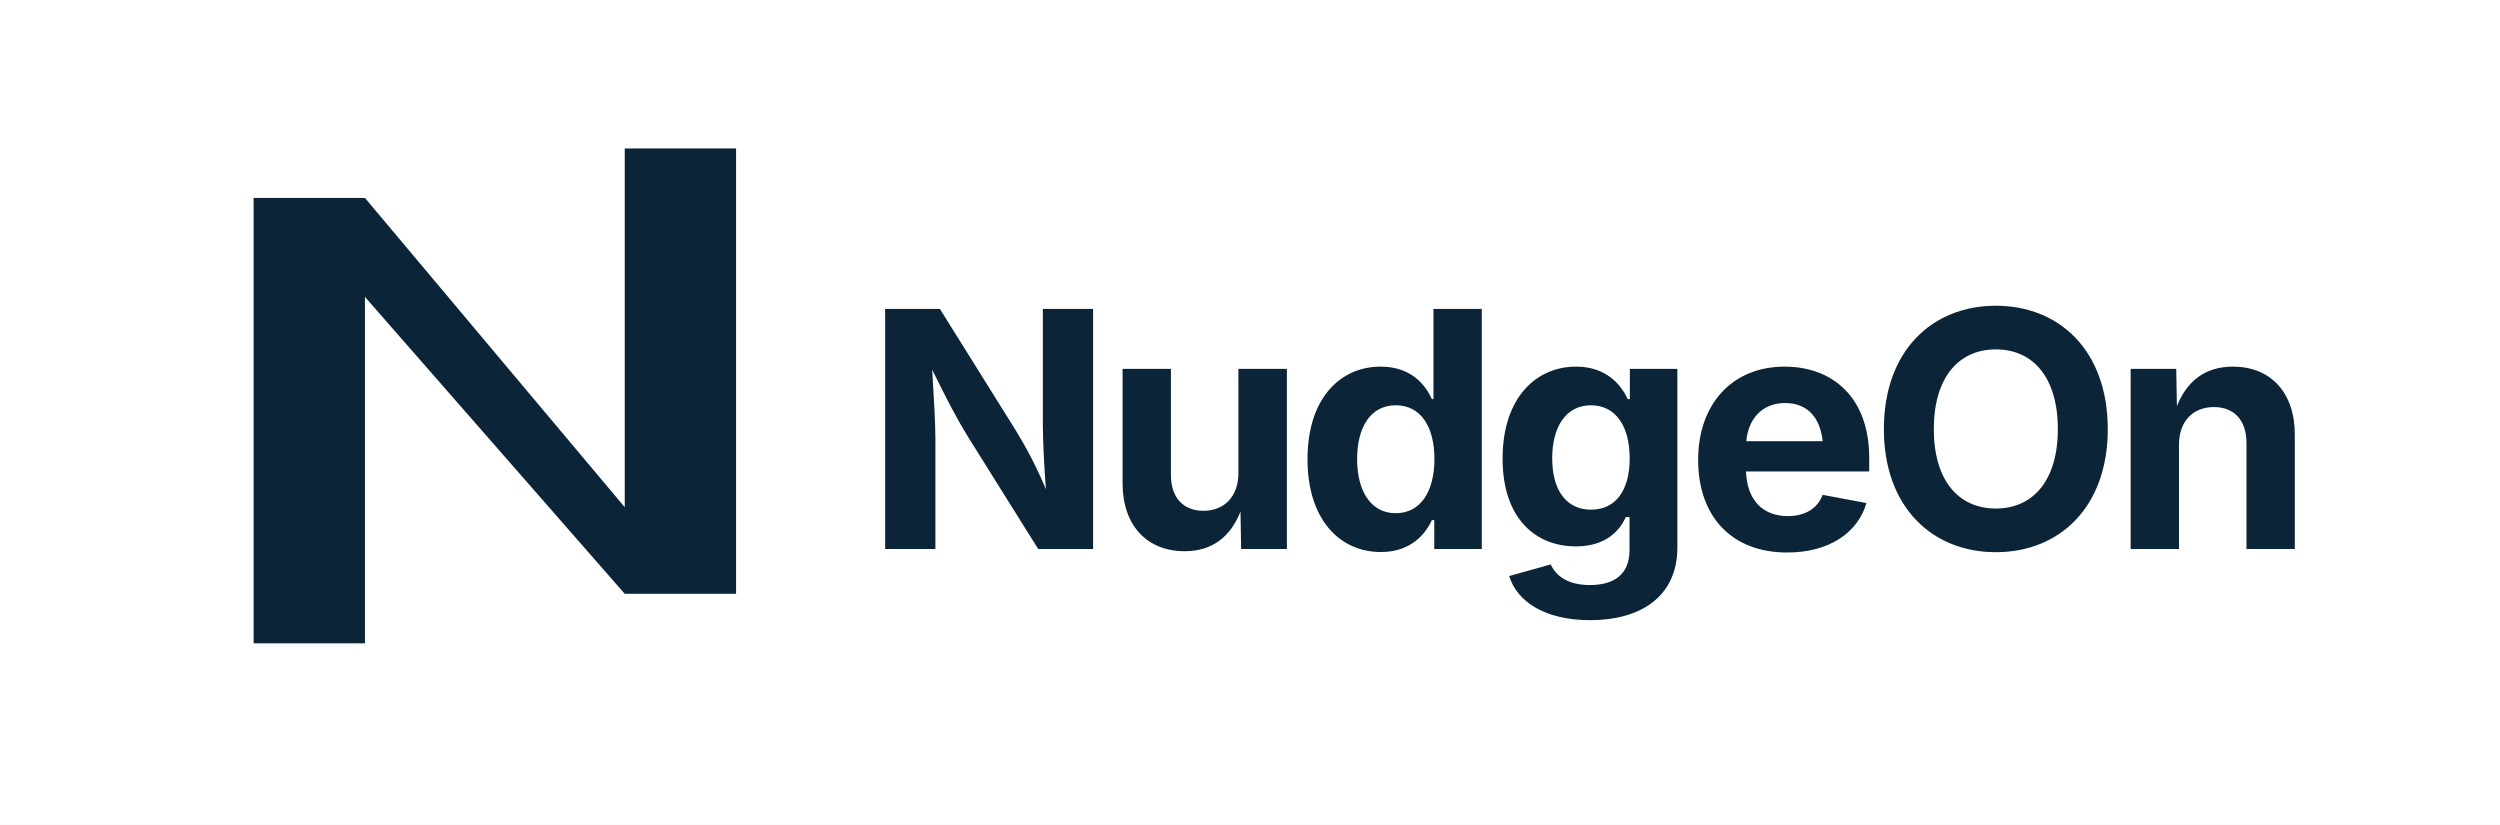
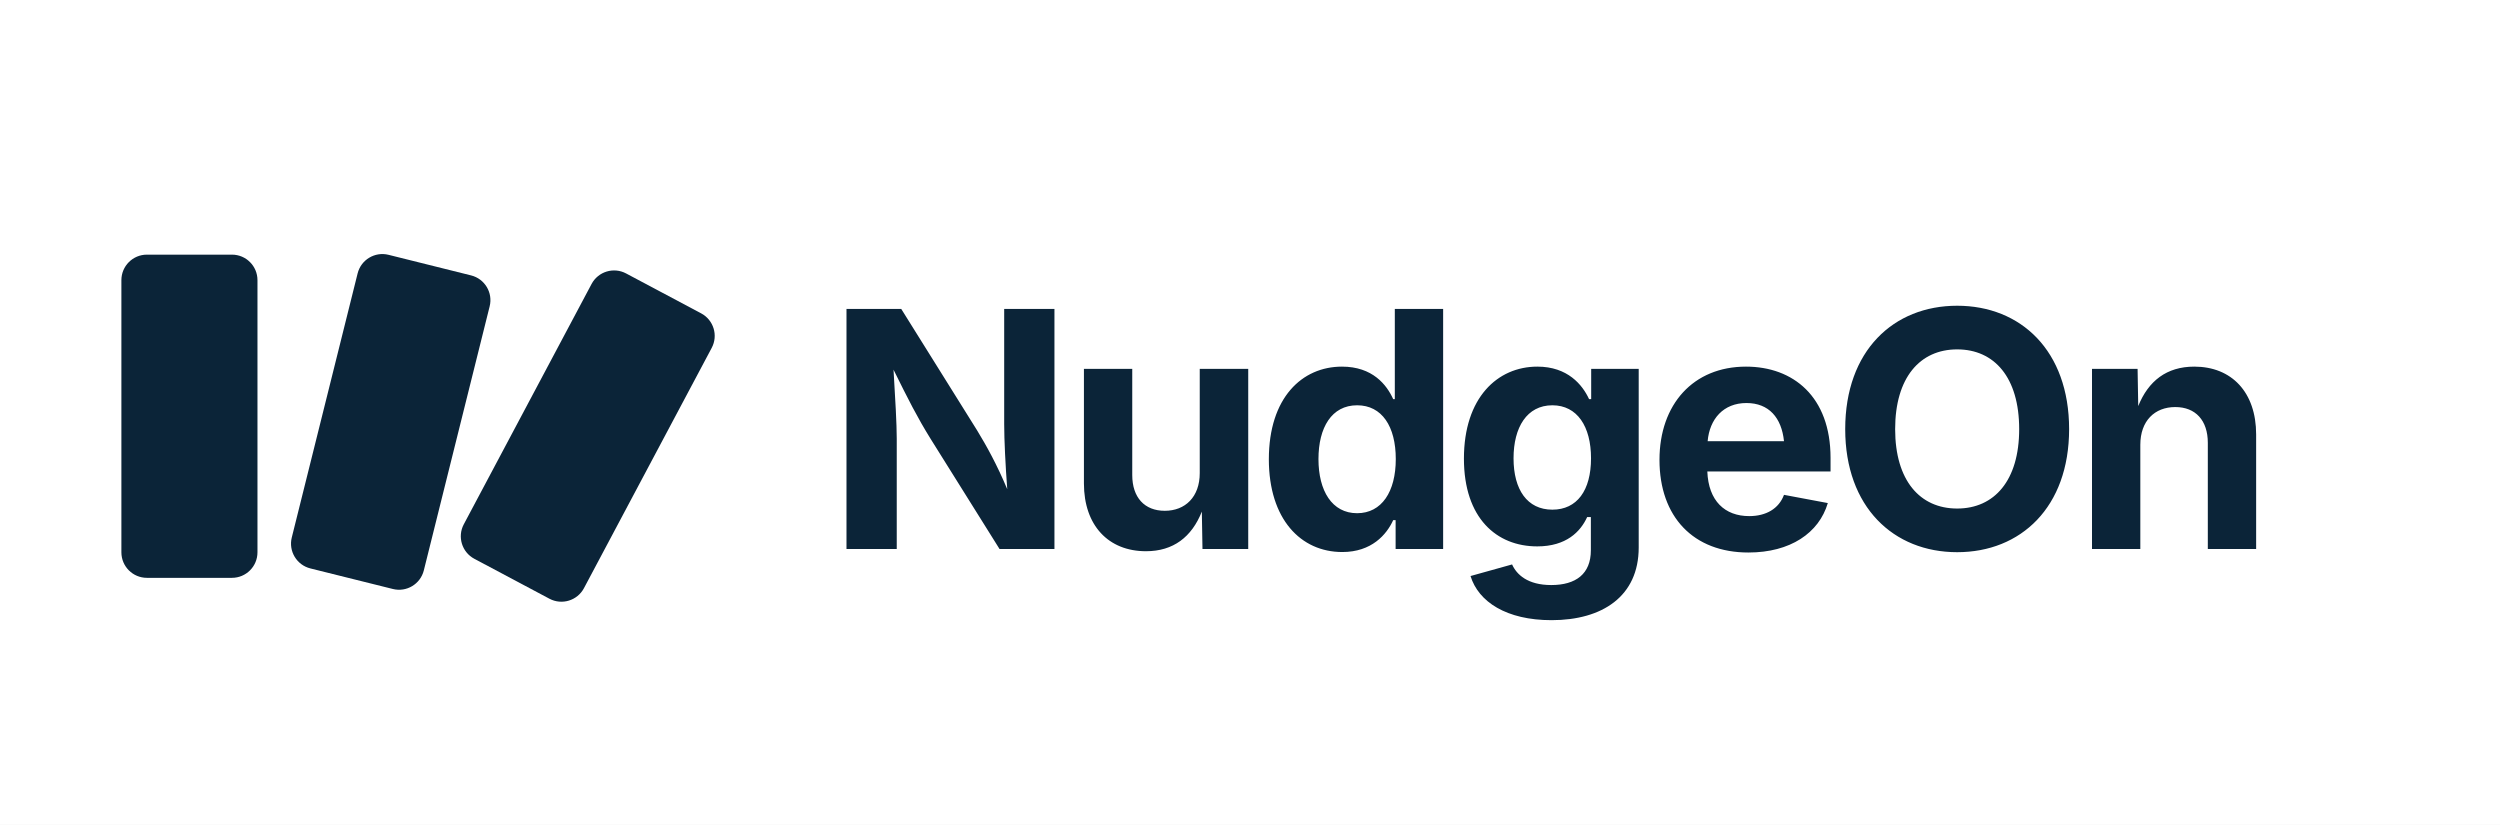
<svg xmlns="http://www.w3.org/2000/svg" viewBox="0 0 970 320" role="img" aria-labelledby="title desc">
  <rect width="970" height="320" fill="#FFFFFF" />
-   <g transform="translate(36 0) scale(.6)">
-     <path d="M104 416V128H176L344 328V96H416V384H344L176 192V416Z" fill="#0B2438" />
+   <g transform="translate(24 24) scale(.55)" fill="#0B2438">
+     <rect x="42" y="136" width="96" height="228" rx="18" />
+     <rect x="184" y="140" width="96" height="228" rx="18" transform="rotate(14 232 254)" />
+     <rect x="323" y="150" width="96" height="228" rx="18" transform="rotate(28 371 264)" />
  </g>
-   <text x="335" y="213" fill="#0B2438" font-family="-apple-system, BlinkMacSystemFont, 'Segoe UI', sans-serif" font-size="128" font-weight="720" letter-spacing="-5">NudgeOn</text>
+   <text x="320" y="213" fill="#0B2438" font-family="-apple-system, BlinkMacSystemFont, 'Segoe UI', sans-serif" font-size="128" font-weight="720" letter-spacing="-5">NudgeOn</text>
</svg>
